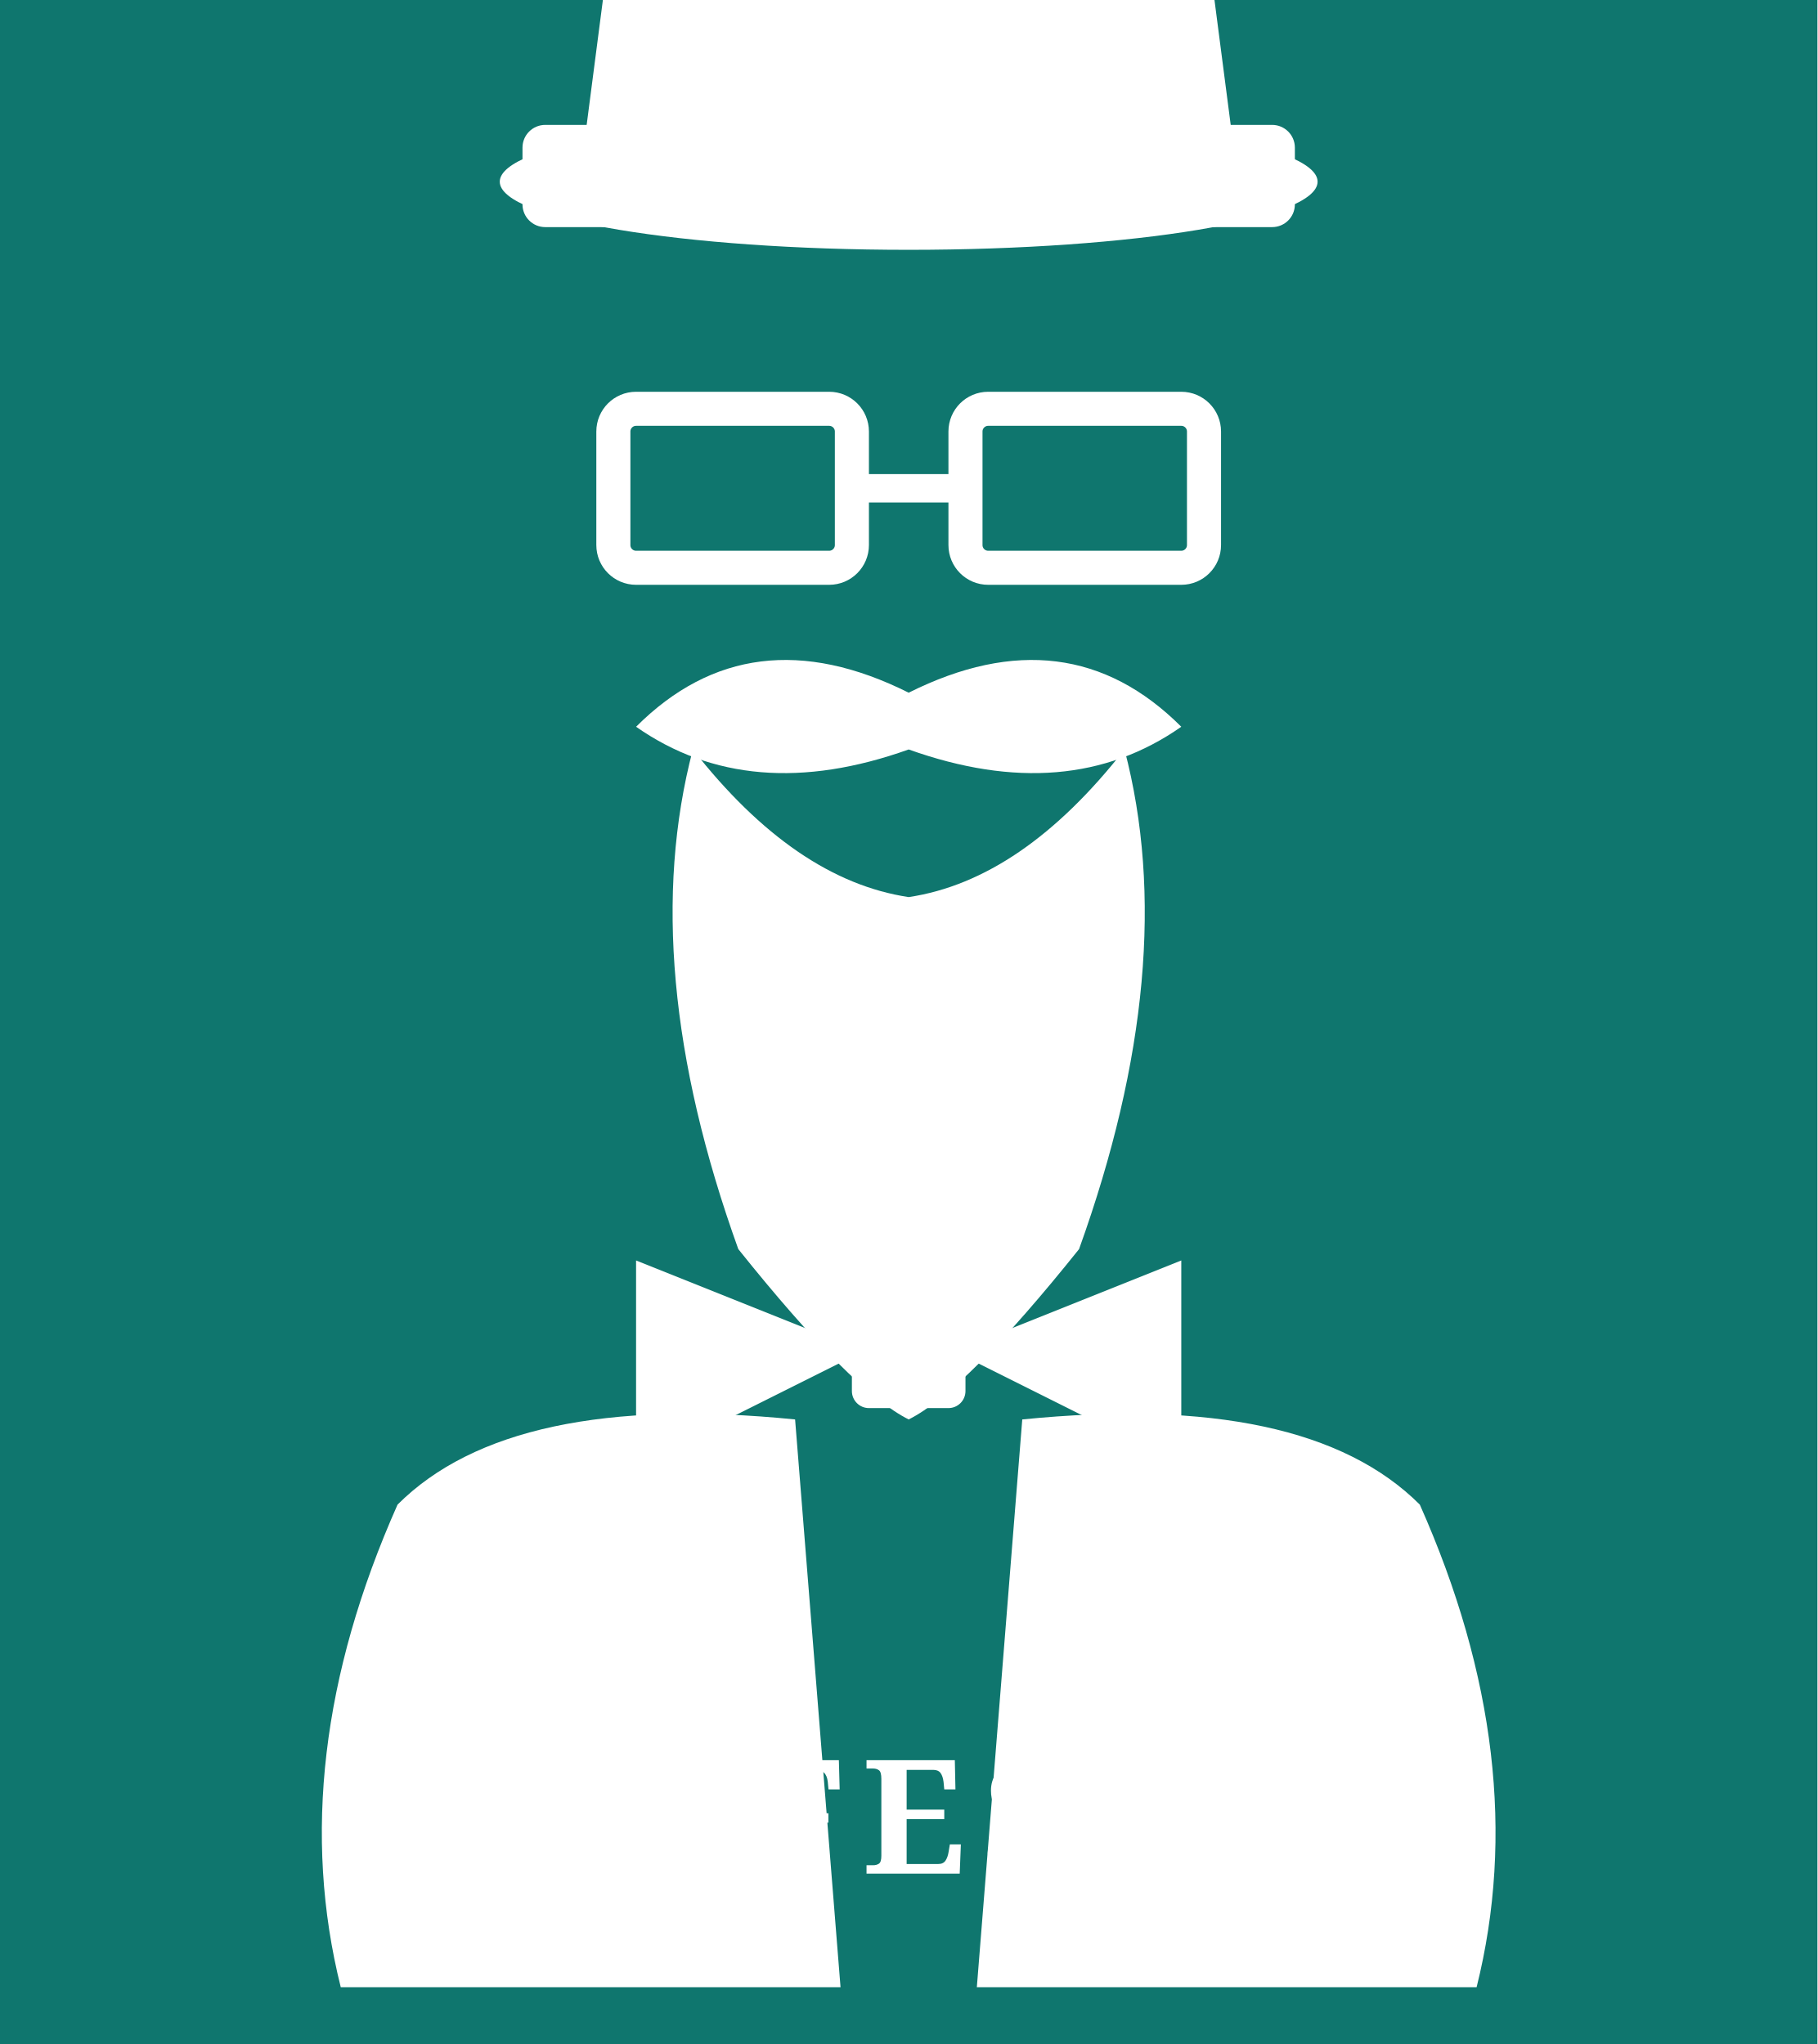
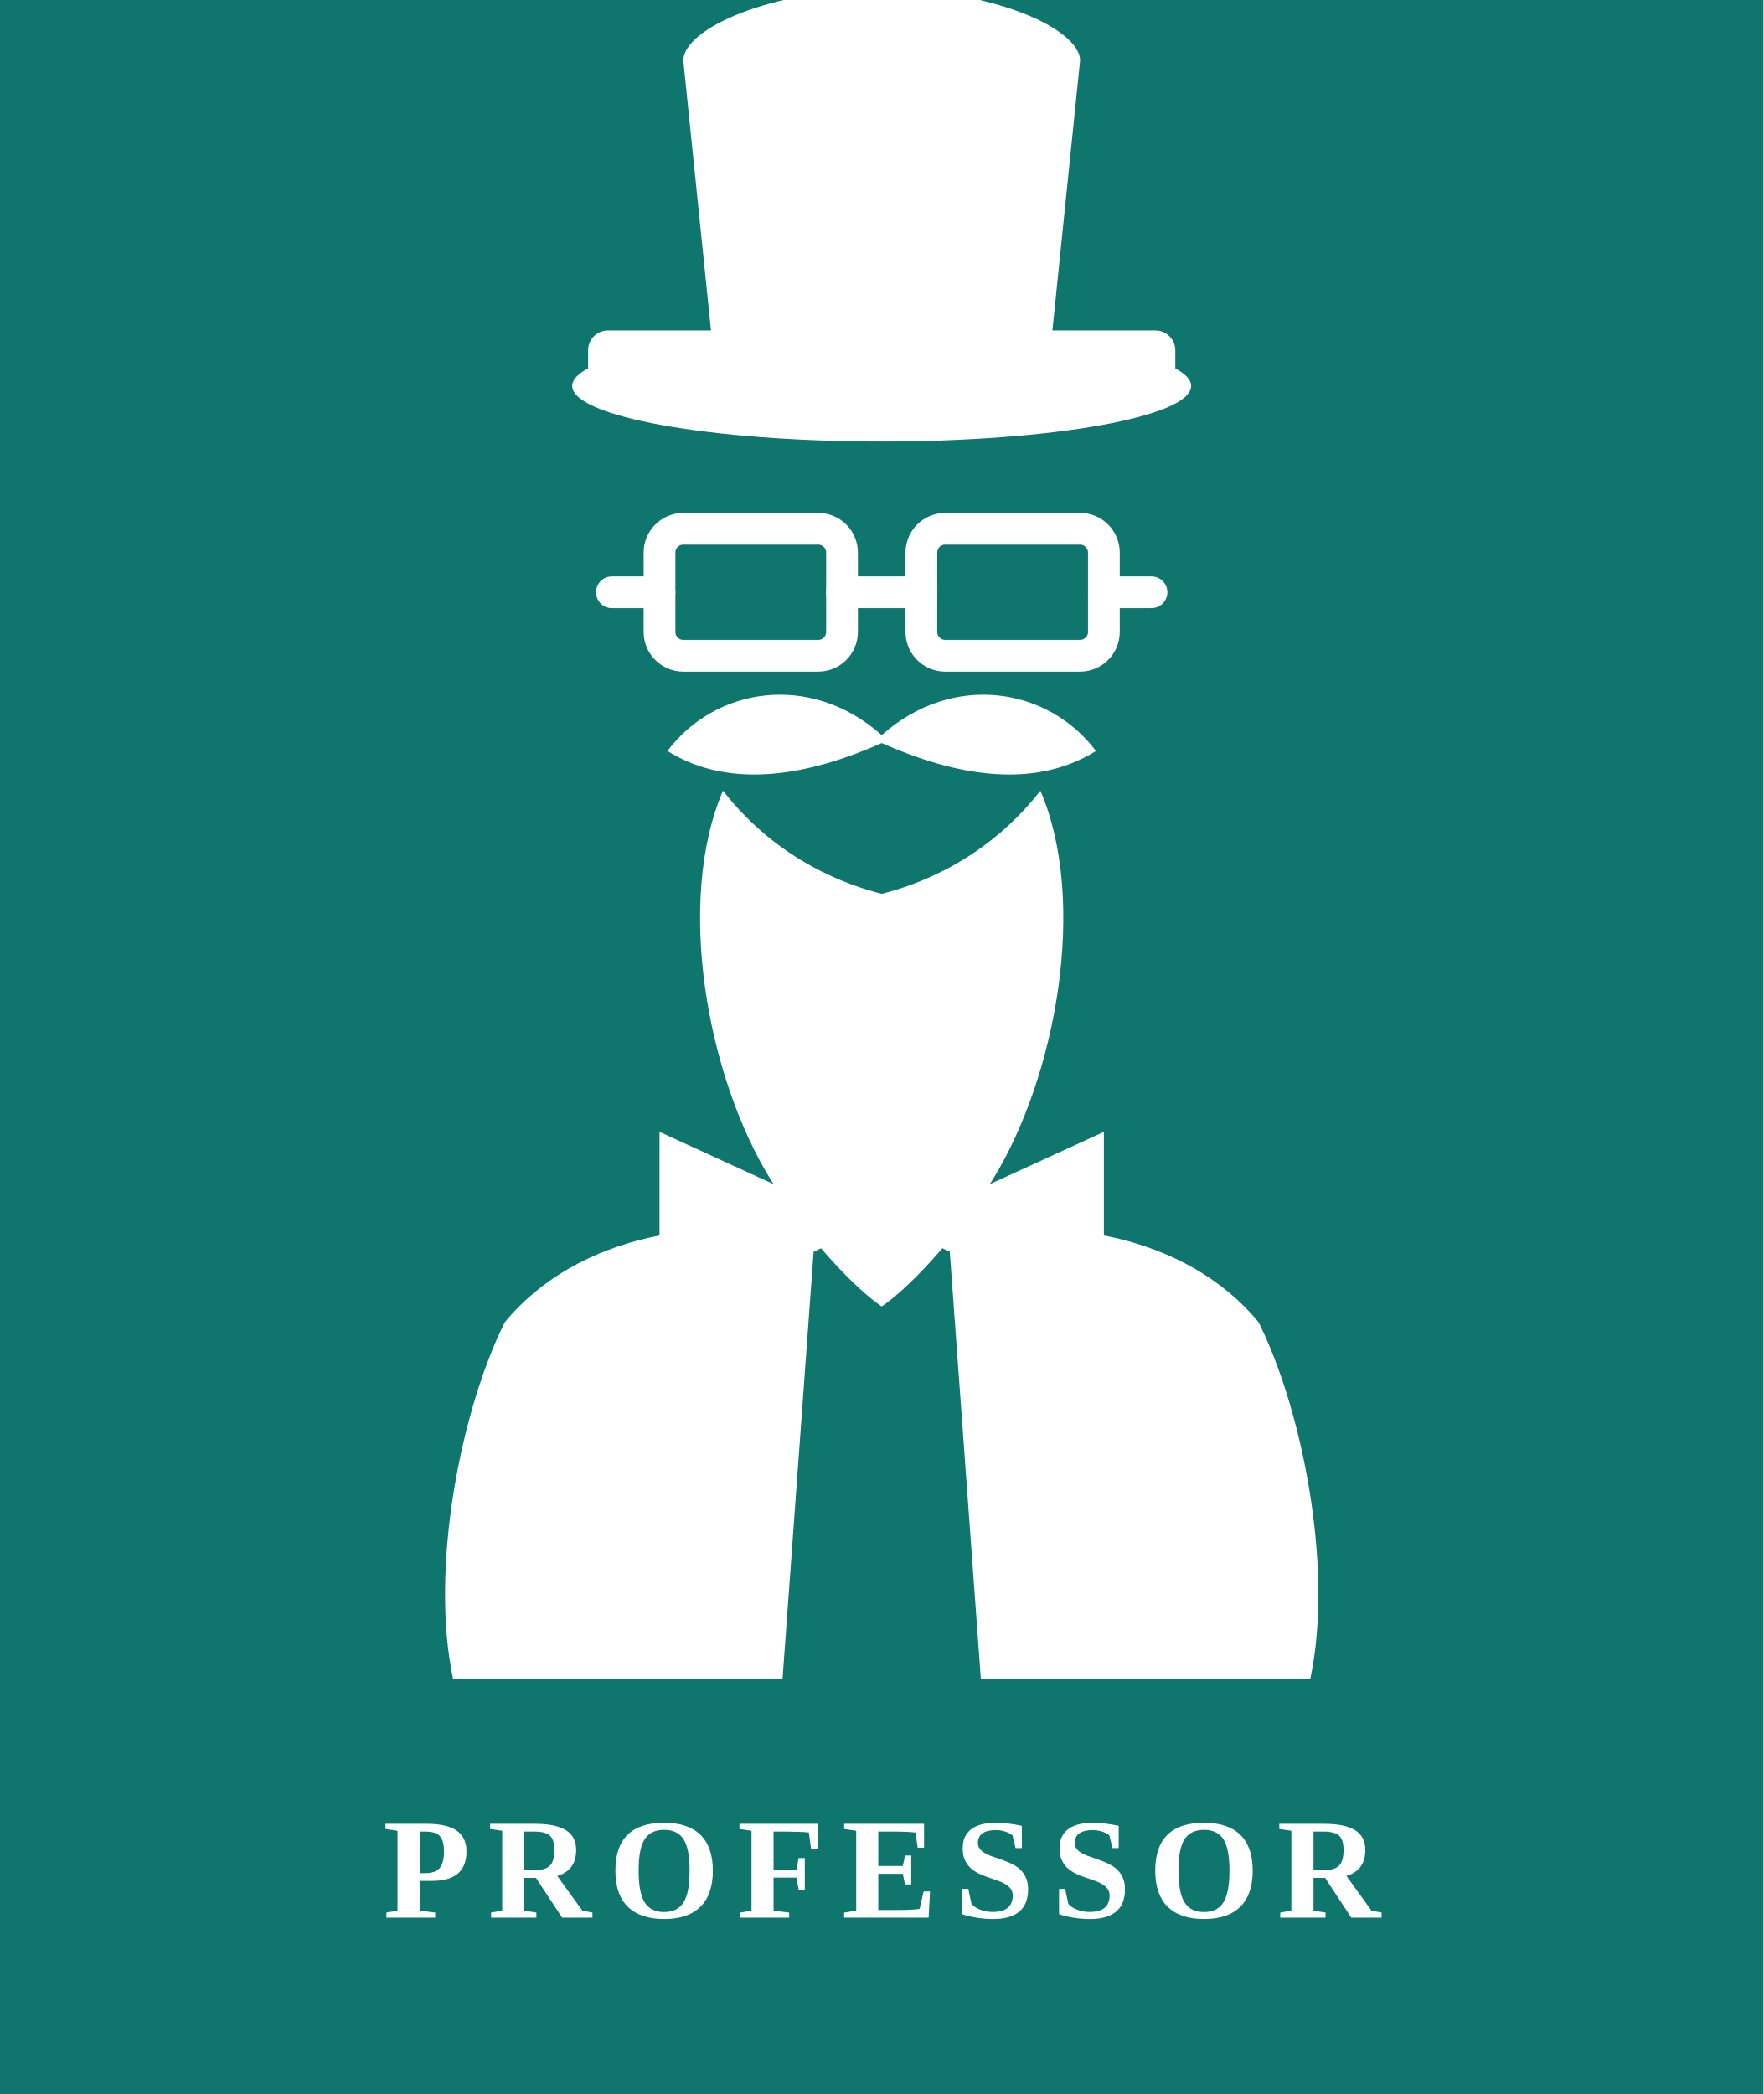
- <svg xmlns="http://www.w3.org/2000/svg" viewBox="0 0 320 360" width="320" height="360">
-   <rect width="320" height="360" fill="#0f766e" />
-   <g fill="#ffffff" transform="translate(160,150)">
-     <ellipse cx="0" cy="-118" rx="72" ry="12" />
-     <path d="M-58,-118 L-48,-195 Q0,-215 48,-195 L58,-118 Z" />
-     <rect x="-68" y="-128" width="136" height="18" rx="4" />
-     <rect x="-52" y="-78" width="42" height="28" rx="4" fill="none" stroke="#fff" stroke-width="6" />
-     <rect x="10" y="-78" width="42" height="28" rx="4" fill="none" stroke="#fff" stroke-width="6" />
-     <path d="M-10,-64 H10" stroke="#fff" stroke-width="5" fill="none" />
-     <path d="M0,-28 Q-28,-42 -48,-22 Q-28,-8 0,-18 Q28,-8 48,-22 Q28,-42 0,-28 Z" />
-     <path d="M-38,-18 Q-48,20 -30,70 Q-10,95 0,100 Q10,95 30,70 Q48,20 38,-18 Q20,5 0,8 Q-20,5 -38,-18 Z" />
-     <path d="M-8,88 L-48,72 L-48,108 Z" />
-     <path d="M8,88 L48,72 L48,108 Z" />
-     <rect x="-10" y="82" width="20" height="16" rx="3" />
-     <path d="M-90,115 Q-70,95 -20,100 L-12,200 L-100,200 Q-110,160 -90,115 Z" />
-     <path d="M90,115 Q70,95 20,100 L12,200 L100,200 Q110,160 90,115 Z" />
+ <svg xmlns="http://www.w3.org/2000/svg" viewBox="0 0 320 380" width="320" height="380" role="img" aria-label="Professor">
+   <rect width="320" height="380" fill="#0f766e" />
+   <g fill="#ffffff" fill-rule="evenodd" transform="translate(160 155) scale(0.72)">
+     <path d="M-50-200c0-8 22-18 50-18s50 10 50 18l-8 78H-42l-8-78z" />
+     <ellipse cx="0" cy="-118" rx="78" ry="14" />
+     <rect x="-74" y="-132" width="148" height="18" rx="5" />
+     <g fill="none" stroke="#ffffff" stroke-width="8" stroke-linejoin="round" stroke-linecap="round">
+       <rect x="-56" y="-82" width="46" height="32" rx="6" />
+       <rect x="10" y="-82" width="46" height="32" rx="6" />
+       <path d="M-10-66h20M-56-66h-12M56-66h12" />
+     </g>
+     <path d="M0-30c-18-16-42-12-54 4 16 10 36 6 54-2 18 8 38 12 54 2-12-16-36-20-54-4z" />
+     <path d="M-40-16c-12 28-4 72 12 98 10 16 22 28 28 32 6-4 18-16 28-32 16-26 24-70 12-98-14 18-32 24-40 26-8-2-26-8-40-26z" />
+     <path d="M-8 92l-48-22v48l48-22zM8 92l48-22v48l-48-22z" />
+     <rect x="-12" y="86" width="24" height="18" rx="4" />
+     <path d="M-95 118c18-22 52-28 78-20l-8 110H-108c-6-28 2-68 13-90zM95 118c-18-22-52-28-78-20l8 110H108c6-28-2-68-13-90z" />
  </g>
-   <text x="160" y="330" text-anchor="middle" fill="#ffffff" font-family="Georgia, serif" font-size="28" font-weight="700" letter-spacing="3">PROFESSOR</text>
+   <text x="160" y="348" text-anchor="middle" fill="#ffffff" font-family="Georgia, 'Times New Roman', serif" font-size="26" font-weight="700" letter-spacing="0.12em">PROFESSOR</text>
</svg>
